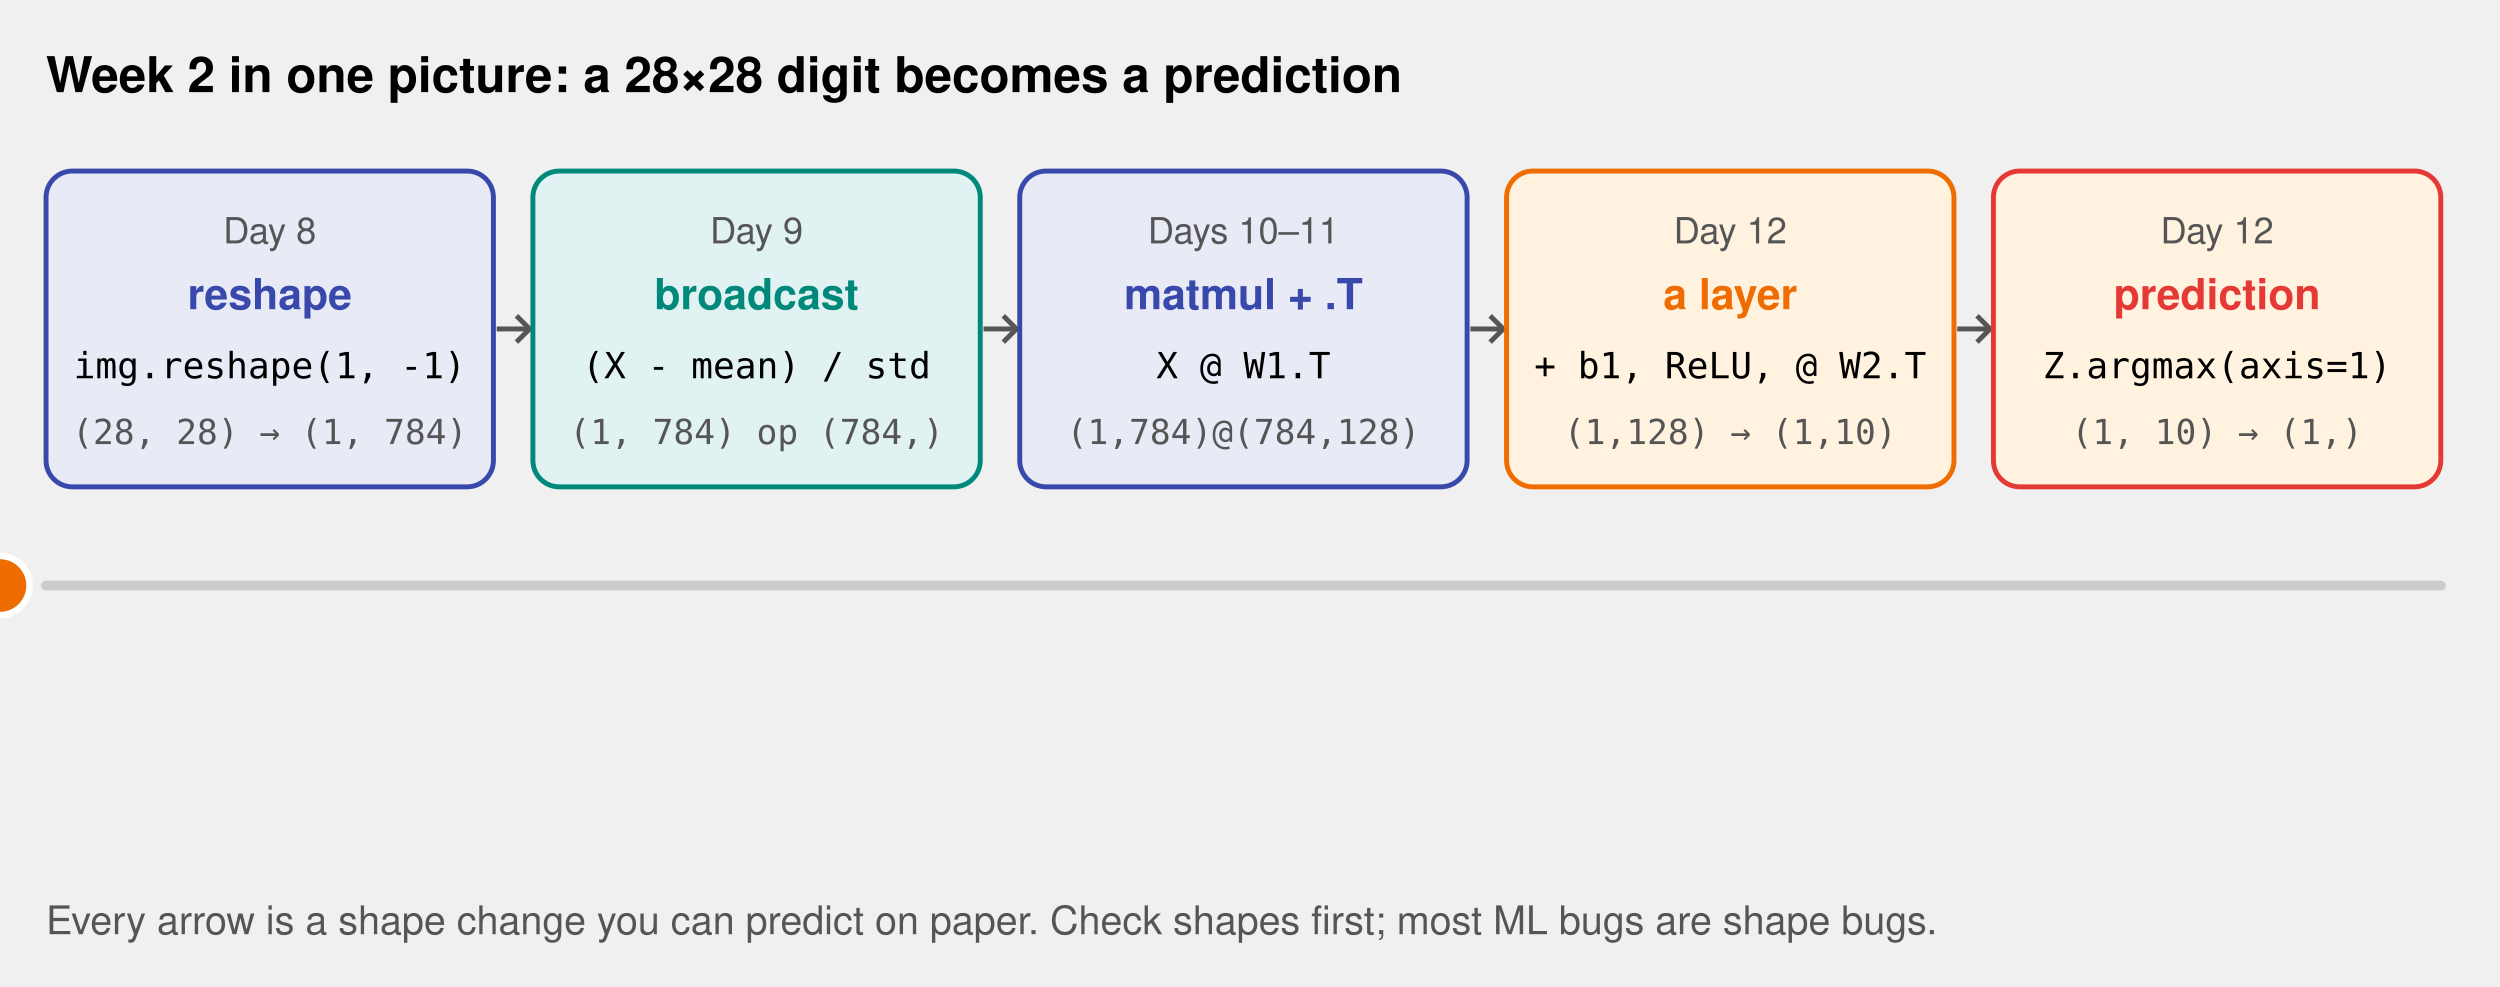
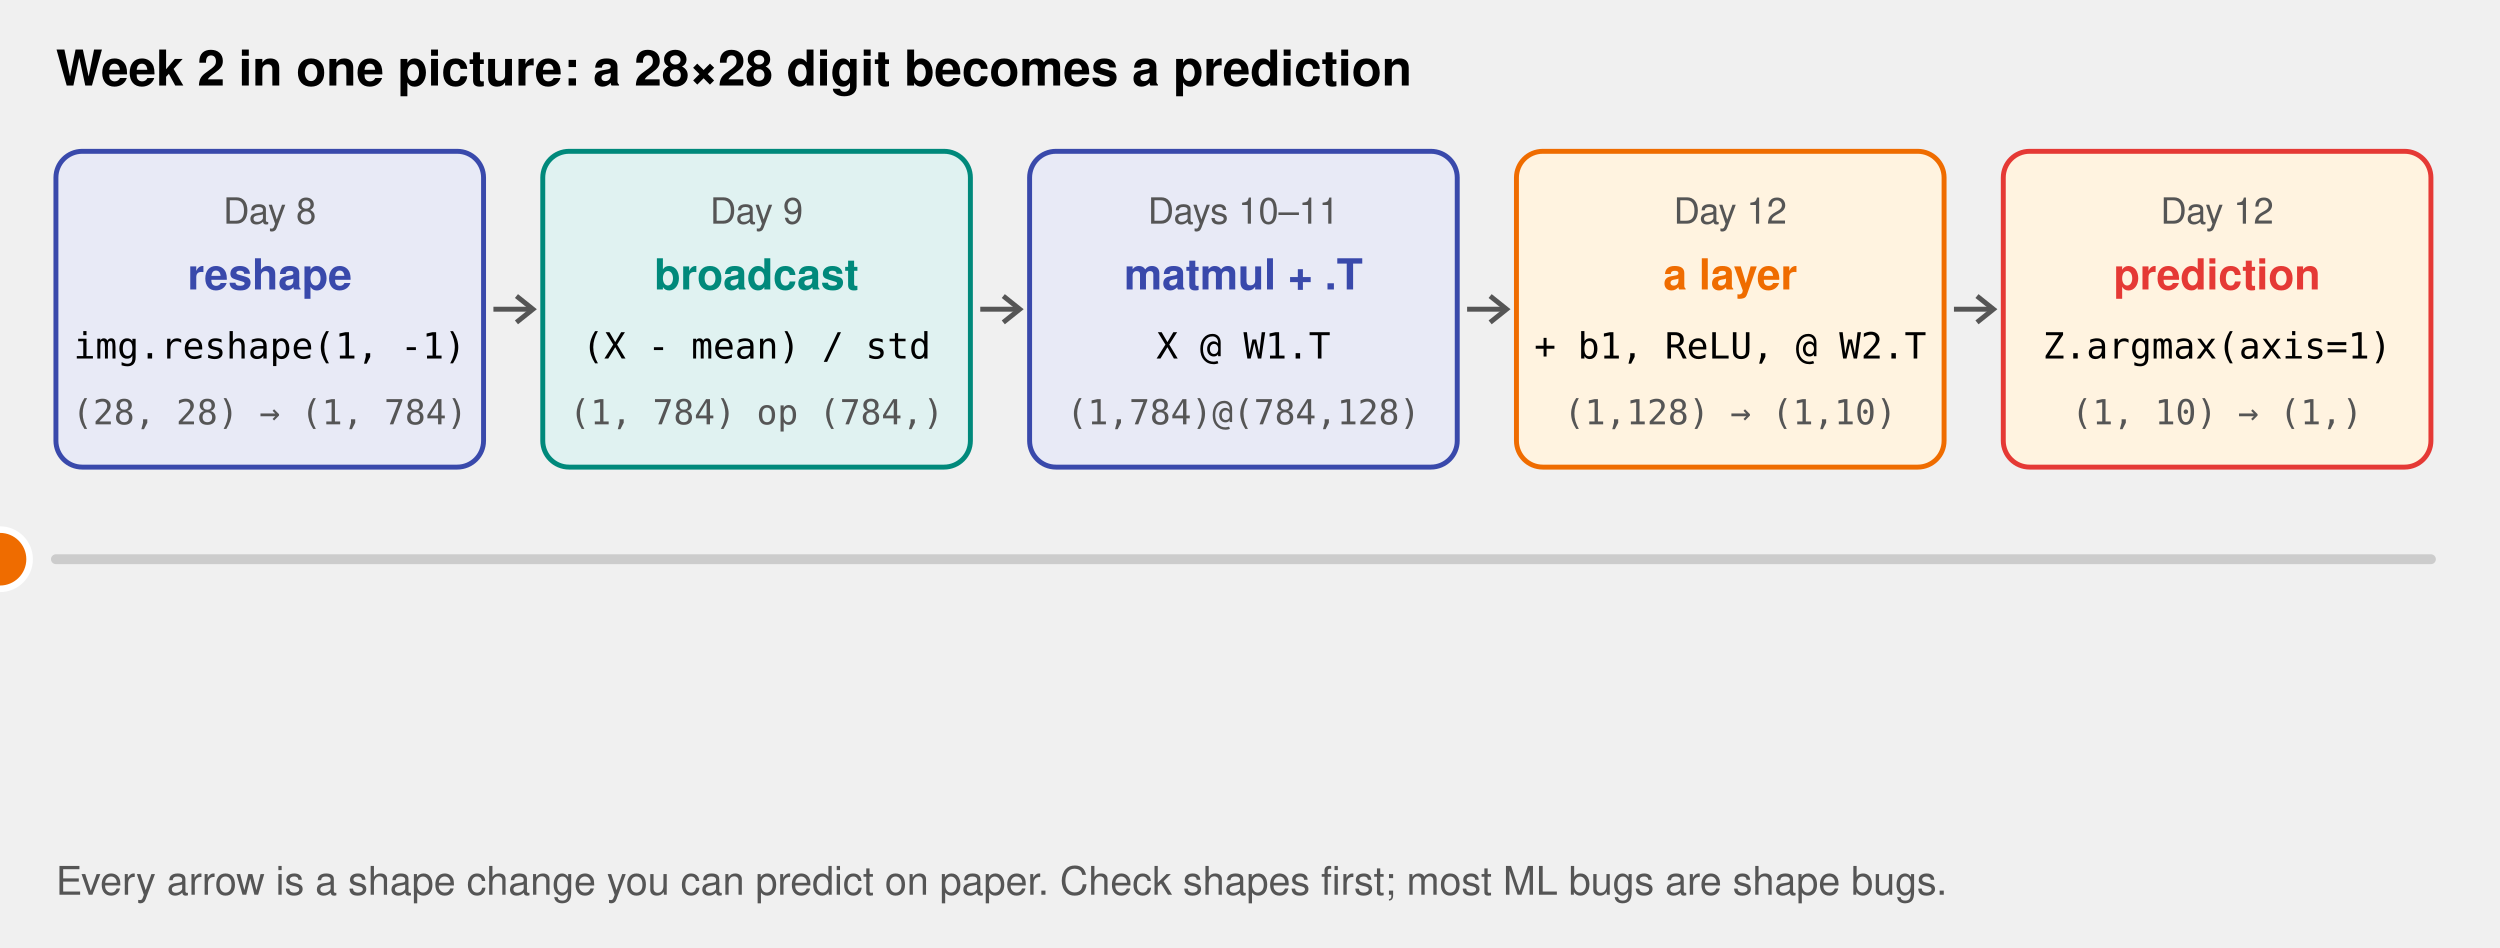
- <svg xmlns="http://www.w3.org/2000/svg" viewBox="0 0 760 300" font-family="Helvetica, Arial, sans-serif" font-size="13" class="animated">
-   <text x="14" y="28" font-weight="bold" font-size="15">Week 2 in one picture: a 28×28 digit becomes a prediction</text>
-   <rect x="14" y="52" width="136" height="96" rx="8" fill="#e8eaf6" stroke="#3949ab" stroke-width="1.5" />
-   <rect x="14" y="52" width="136" height="96" rx="8" fill="#fff59d" stroke="#3949ab" stroke-width="3" opacity="0">
+ <svg xmlns="http://www.w3.org/2000/svg" viewBox="0 0 760 288" font-family="Helvetica, Arial, sans-serif" font-size="13" class="animated">
+   <text x="17" y="26" font-weight="bold" font-size="15">Week 2 in one picture: a 28×28 digit becomes a prediction</text>
+   <rect x="17" y="46" width="130" height="96" rx="8" fill="#e8eaf6" stroke="#3949ab" stroke-width="1.5" />
+   <rect x="17" y="46" width="130" height="96" rx="8" fill="#fff59d" stroke="#3949ab" stroke-width="3" opacity="0">
    <animate attributeName="opacity" calcMode="discrete" values="0;1;0;0;0;0" keyTimes="0;0.167;0.333;0.5;0.667;0.833" dur="12s" repeatCount="indefinite" />
  </rect>
-   <text x="82.0" y="74" text-anchor="middle" font-size="11" fill="#555">Day 8</text>
-   <text x="82.0" y="94" text-anchor="middle" font-weight="bold" fill="#3949ab">reshape</text>
-   <text x="82.0" y="115" text-anchor="middle" font-family="Menlo, Consolas, monospace" font-size="11">img.reshape(1, -1)</text>
-   <text x="82.0" y="135" text-anchor="middle" font-family="Menlo, Consolas, monospace" font-size="10.5" fill="#555">(28, 28) → (1, 784)</text>
-   <path d="M151 100.0 L161 100.0" stroke="#555" stroke-width="1.5" />
-   <path d="M157 96.0 L161 100.0 L157 104.0" fill="none" stroke="#555" stroke-width="1.5" />
-   <rect x="162" y="52" width="136" height="96" rx="8" fill="#e0f2f1" stroke="#00897b" stroke-width="1.5" />
-   <rect x="162" y="52" width="136" height="96" rx="8" fill="#fff59d" stroke="#00897b" stroke-width="3" opacity="0">
+   <text x="82.0" y="68" text-anchor="middle" font-size="11" fill="#555">Day 8</text>
+   <text x="82.0" y="88" text-anchor="middle" font-weight="bold" fill="#3949ab">reshape</text>
+   <text x="82.0" y="109" text-anchor="middle" font-family="Menlo, Consolas, monospace" font-size="11">img.reshape(1, -1)</text>
+   <text x="82.0" y="129" text-anchor="middle" font-family="Menlo, Consolas, monospace" font-size="10.5" fill="#555">(28, 28) → (1, 784)</text>
+   <path d="M150 94.0 L162 94.0" stroke="#555" stroke-width="1.5" />
+   <path d="M157 90.0 L162 94.0 L157 98.0" fill="none" stroke="#555" stroke-width="1.5" />
+   <rect x="165" y="46" width="130" height="96" rx="8" fill="#e0f2f1" stroke="#00897b" stroke-width="1.5" />
+   <rect x="165" y="46" width="130" height="96" rx="8" fill="#fff59d" stroke="#00897b" stroke-width="3" opacity="0">
    <animate attributeName="opacity" calcMode="discrete" values="0;0;1;0;0;0" keyTimes="0;0.167;0.333;0.5;0.667;0.833" dur="12s" repeatCount="indefinite" />
  </rect>
-   <text x="230.0" y="74" text-anchor="middle" font-size="11" fill="#555">Day 9</text>
-   <text x="230.0" y="94" text-anchor="middle" font-weight="bold" fill="#00897b">broadcast</text>
-   <text x="230.0" y="115" text-anchor="middle" font-family="Menlo, Consolas, monospace" font-size="11">(X - mean) / std</text>
-   <text x="230.0" y="135" text-anchor="middle" font-family="Menlo, Consolas, monospace" font-size="10.5" fill="#555">(1, 784) op (784,)</text>
-   <path d="M299 100.0 L309 100.0" stroke="#555" stroke-width="1.5" />
-   <path d="M305 96.0 L309 100.0 L305 104.0" fill="none" stroke="#555" stroke-width="1.5" />
-   <rect x="310" y="52" width="136" height="96" rx="8" fill="#e8eaf6" stroke="#3949ab" stroke-width="1.5" />
-   <rect x="310" y="52" width="136" height="96" rx="8" fill="#fff59d" stroke="#3949ab" stroke-width="3" opacity="0">
+   <text x="230.0" y="68" text-anchor="middle" font-size="11" fill="#555">Day 9</text>
+   <text x="230.0" y="88" text-anchor="middle" font-weight="bold" fill="#00897b">broadcast</text>
+   <text x="230.0" y="109" text-anchor="middle" font-family="Menlo, Consolas, monospace" font-size="11">(X - mean) / std</text>
+   <text x="230.0" y="129" text-anchor="middle" font-family="Menlo, Consolas, monospace" font-size="10.5" fill="#555">(1, 784) op (784,)</text>
+   <path d="M298 94.0 L310 94.0" stroke="#555" stroke-width="1.5" />
+   <path d="M305 90.0 L310 94.0 L305 98.0" fill="none" stroke="#555" stroke-width="1.5" />
+   <rect x="313" y="46" width="130" height="96" rx="8" fill="#e8eaf6" stroke="#3949ab" stroke-width="1.5" />
+   <rect x="313" y="46" width="130" height="96" rx="8" fill="#fff59d" stroke="#3949ab" stroke-width="3" opacity="0">
    <animate attributeName="opacity" calcMode="discrete" values="0;0;0;1;0;0" keyTimes="0;0.167;0.333;0.5;0.667;0.833" dur="12s" repeatCount="indefinite" />
  </rect>
-   <text x="378.0" y="74" text-anchor="middle" font-size="11" fill="#555">Days 10–11</text>
-   <text x="378.0" y="94" text-anchor="middle" font-weight="bold" fill="#3949ab">matmul + .T</text>
-   <text x="378.0" y="115" text-anchor="middle" font-family="Menlo, Consolas, monospace" font-size="11">X @ W1.T</text>
-   <text x="378.0" y="135" text-anchor="middle" font-family="Menlo, Consolas, monospace" font-size="10.5" fill="#555">(1,784)@(784,128)</text>
-   <path d="M447 100.0 L457 100.0" stroke="#555" stroke-width="1.5" />
-   <path d="M453 96.0 L457 100.0 L453 104.0" fill="none" stroke="#555" stroke-width="1.5" />
-   <rect x="458" y="52" width="136" height="96" rx="8" fill="#fff3e0" stroke="#ef6c00" stroke-width="1.5" />
-   <rect x="458" y="52" width="136" height="96" rx="8" fill="#fff59d" stroke="#ef6c00" stroke-width="3" opacity="0">
+   <text x="378.0" y="68" text-anchor="middle" font-size="11" fill="#555">Days 10–11</text>
+   <text x="378.0" y="88" text-anchor="middle" font-weight="bold" fill="#3949ab">matmul + .T</text>
+   <text x="378.0" y="109" text-anchor="middle" font-family="Menlo, Consolas, monospace" font-size="11">X @ W1.T</text>
+   <text x="378.0" y="129" text-anchor="middle" font-family="Menlo, Consolas, monospace" font-size="10.5" fill="#555">(1,784)@(784,128)</text>
+   <path d="M446 94.0 L458 94.0" stroke="#555" stroke-width="1.5" />
+   <path d="M453 90.0 L458 94.0 L453 98.0" fill="none" stroke="#555" stroke-width="1.5" />
+   <rect x="461" y="46" width="130" height="96" rx="8" fill="#fff3e0" stroke="#ef6c00" stroke-width="1.5" />
+   <rect x="461" y="46" width="130" height="96" rx="8" fill="#fff59d" stroke="#ef6c00" stroke-width="3" opacity="0">
    <animate attributeName="opacity" calcMode="discrete" values="0;0;0;0;1;0" keyTimes="0;0.167;0.333;0.5;0.667;0.833" dur="12s" repeatCount="indefinite" />
  </rect>
-   <text x="526.0" y="74" text-anchor="middle" font-size="11" fill="#555">Day 12</text>
-   <text x="526.0" y="94" text-anchor="middle" font-weight="bold" fill="#ef6c00">a layer</text>
-   <text x="526.0" y="115" text-anchor="middle" font-family="Menlo, Consolas, monospace" font-size="11">+ b1, ReLU, @ W2.T</text>
-   <text x="526.0" y="135" text-anchor="middle" font-family="Menlo, Consolas, monospace" font-size="10.5" fill="#555">(1,128) → (1,10)</text>
-   <path d="M595 100.0 L605 100.0" stroke="#555" stroke-width="1.5" />
-   <path d="M601 96.0 L605 100.0 L601 104.0" fill="none" stroke="#555" stroke-width="1.5" />
-   <rect x="606" y="52" width="136" height="96" rx="8" fill="#fff3e0" stroke="#e53935" stroke-width="1.5" />
-   <rect x="606" y="52" width="136" height="96" rx="8" fill="#fff59d" stroke="#e53935" stroke-width="3" opacity="0">
+   <text x="526.0" y="68" text-anchor="middle" font-size="11" fill="#555">Day 12</text>
+   <text x="526.0" y="88" text-anchor="middle" font-weight="bold" fill="#ef6c00">a layer</text>
+   <text x="526.0" y="109" text-anchor="middle" font-family="Menlo, Consolas, monospace" font-size="11">+ b1, ReLU, @ W2.T</text>
+   <text x="526.0" y="129" text-anchor="middle" font-family="Menlo, Consolas, monospace" font-size="10.5" fill="#555">(1,128) → (1,10)</text>
+   <path d="M594 94.0 L606 94.0" stroke="#555" stroke-width="1.5" />
+   <path d="M601 90.0 L606 94.0 L601 98.0" fill="none" stroke="#555" stroke-width="1.5" />
+   <rect x="609" y="46" width="130" height="96" rx="8" fill="#fff3e0" stroke="#e53935" stroke-width="1.5" />
+   <rect x="609" y="46" width="130" height="96" rx="8" fill="#fff59d" stroke="#e53935" stroke-width="3" opacity="0">
    <animate attributeName="opacity" calcMode="discrete" values="0;0;0;0;0;1" keyTimes="0;0.167;0.333;0.5;0.667;0.833" dur="12s" repeatCount="indefinite" />
  </rect>
-   <text x="674.0" y="74" text-anchor="middle" font-size="11" fill="#555">Day 12</text>
-   <text x="674.0" y="94" text-anchor="middle" font-weight="bold" fill="#e53935">prediction</text>
-   <text x="674.0" y="115" text-anchor="middle" font-family="Menlo, Consolas, monospace" font-size="11">Z.argmax(axis=1)</text>
-   <text x="674.0" y="135" text-anchor="middle" font-family="Menlo, Consolas, monospace" font-size="10.5" fill="#555">(1, 10) → (1,)</text>
-   <line x1="14" y1="178" x2="742" y2="178" stroke="#ccc" stroke-width="3" stroke-linecap="round" />
-   <circle cx="0" cy="178" r="9" fill="#ef6c00" stroke="#fff" stroke-width="2">
-     <animate attributeName="cx" calcMode="discrete" values="20;82;230;378;526;674" keyTimes="0;0.167;0.333;0.5;0.667;0.833" dur="12s" repeatCount="indefinite" />
+   <text x="674.0" y="68" text-anchor="middle" font-size="11" fill="#555">Day 12</text>
+   <text x="674.0" y="88" text-anchor="middle" font-weight="bold" fill="#e53935">prediction</text>
+   <text x="674.0" y="109" text-anchor="middle" font-family="Menlo, Consolas, monospace" font-size="11">Z.argmax(axis=1)</text>
+   <text x="674.0" y="129" text-anchor="middle" font-family="Menlo, Consolas, monospace" font-size="10.5" fill="#555">(1, 10) → (1,)</text>
+   <line x1="17" y1="170" x2="739" y2="170" stroke="#ccc" stroke-width="3" stroke-linecap="round" />
+   <circle cx="0" cy="170" r="9" fill="#ef6c00" stroke="#fff" stroke-width="2">
+     <animate attributeName="cx" calcMode="discrete" values="23;82;230;378;526;674" keyTimes="0;0.167;0.333;0.5;0.667;0.833" dur="12s" repeatCount="indefinite" />
  </circle>
  <g opacity="0">
    <animate attributeName="opacity" calcMode="discrete" values="1;0;0;0;0;0" keyTimes="0;0.167;0.333;0.5;0.667;0.833" dur="12s" repeatCount="indefinite" />
-     <text x="14" y="224" font-size="16" font-weight="bold">Start: a 28×28 grayscale digit</text>
-     <text x="14" y="248" font-size="13" fill="#333">shape (28, 28): 784 numbers in one flat block of memory</text>
+     <text x="17" y="214" font-size="16" font-weight="bold">Start: a 28×28 grayscale digit</text>
+     <text x="17" y="238" font-size="13" fill="#333">shape (28, 28): 784 numbers in one flat block of memory</text>
  </g>
  <g opacity="0">
    <animate attributeName="opacity" calcMode="discrete" values="0;1;0;0;0;0" keyTimes="0;0.167;0.333;0.5;0.667;0.833" dur="12s" repeatCount="indefinite" />
-     <text x="14" y="224" font-size="16" font-weight="bold">Day 8: add a batch axis and flatten</text>
-     <text x="14" y="248" font-size="13" fill="#333">reshape is free: same memory, new way of reading it → (1, 784)</text>
+     <text x="17" y="214" font-size="16" font-weight="bold">Day 8: add a batch axis and flatten</text>
+     <text x="17" y="238" font-size="13" fill="#333">reshape is free: same memory, new way of reading it → (1, 784)</text>
  </g>
  <g opacity="0">
    <animate attributeName="opacity" calcMode="discrete" values="0;0;1;0;0;0" keyTimes="0;0.167;0.333;0.5;0.667;0.833" dur="12s" repeatCount="indefinite" />
-     <text x="14" y="224" font-size="16" font-weight="bold">Day 9: standardize every pixel</text>
-     <text x="14" y="248" font-size="13" fill="#333">a (784,) mean and std stretch over the batch axis → still (1, 784)</text>
+     <text x="17" y="214" font-size="16" font-weight="bold">Day 9: standardize every pixel</text>
+     <text x="17" y="238" font-size="13" fill="#333">a (784,) mean and std stretch over the batch axis → still (1, 784)</text>
  </g>
  <g opacity="0">
    <animate attributeName="opacity" calcMode="discrete" values="0;0;0;1;0;0" keyTimes="0;0.167;0.333;0.5;0.667;0.833" dur="12s" repeatCount="indefinite" />
-     <text x="14" y="224" font-size="16" font-weight="bold">Days 10–11: 128 dot products at once</text>
-     <text x="14" y="248" font-size="13" fill="#333">W1 is (128, 784), so W1.T is (784, 128): inner 784s match → (1, 128)</text>
+     <text x="17" y="214" font-size="16" font-weight="bold">Days 10–11: 128 dot products at once</text>
+     <text x="17" y="238" font-size="13" fill="#333">W1 is (128, 784), so W1.T is (784, 128): inner 784s match → (1, 128)</text>
  </g>
  <g opacity="0">
    <animate attributeName="opacity" calcMode="discrete" values="0;0;0;0;1;0" keyTimes="0;0.167;0.333;0.5;0.667;0.833" dur="12s" repeatCount="indefinite" />
-     <text x="14" y="224" font-size="16" font-weight="bold">Day 12: bias, ReLU, second layer</text>
-     <text x="14" y="248" font-size="13" fill="#333">b1 broadcasts, ReLU zeroes negatives, W2 (10, 128) → 10 logits (1, 10)</text>
+     <text x="17" y="214" font-size="16" font-weight="bold">Day 12: bias, ReLU, second layer</text>
+     <text x="17" y="238" font-size="13" fill="#333">b1 broadcasts, ReLU zeroes negatives, W2 (10, 128) → 10 logits (1, 10)</text>
  </g>
  <g opacity="0">
    <animate attributeName="opacity" calcMode="discrete" values="0;0;0;0;0;1" keyTimes="0;0.167;0.333;0.5;0.667;0.833" dur="12s" repeatCount="indefinite" />
-     <text x="14" y="224" font-size="16" font-weight="bold">Done: the biggest logit wins</text>
-     <text x="14" y="248" font-size="13" fill="#333">argmax over axis 1 → one class index per example, e.g. [7]</text>
+     <text x="17" y="214" font-size="16" font-weight="bold">Done: the biggest logit wins</text>
+     <text x="17" y="238" font-size="13" fill="#333">argmax over axis 1 → one class index per example, e.g. [7]</text>
  </g>
-   <text x="14" y="284" font-size="12" fill="#555">Every arrow is a shape change you can predict on paper. Check shapes first; most ML bugs are shape bugs.</text>
+   <text x="17" y="272" font-size="12" fill="#555">Every arrow is a shape change you can predict on paper. Check shapes first; most ML bugs are shape bugs.</text>
</svg>
